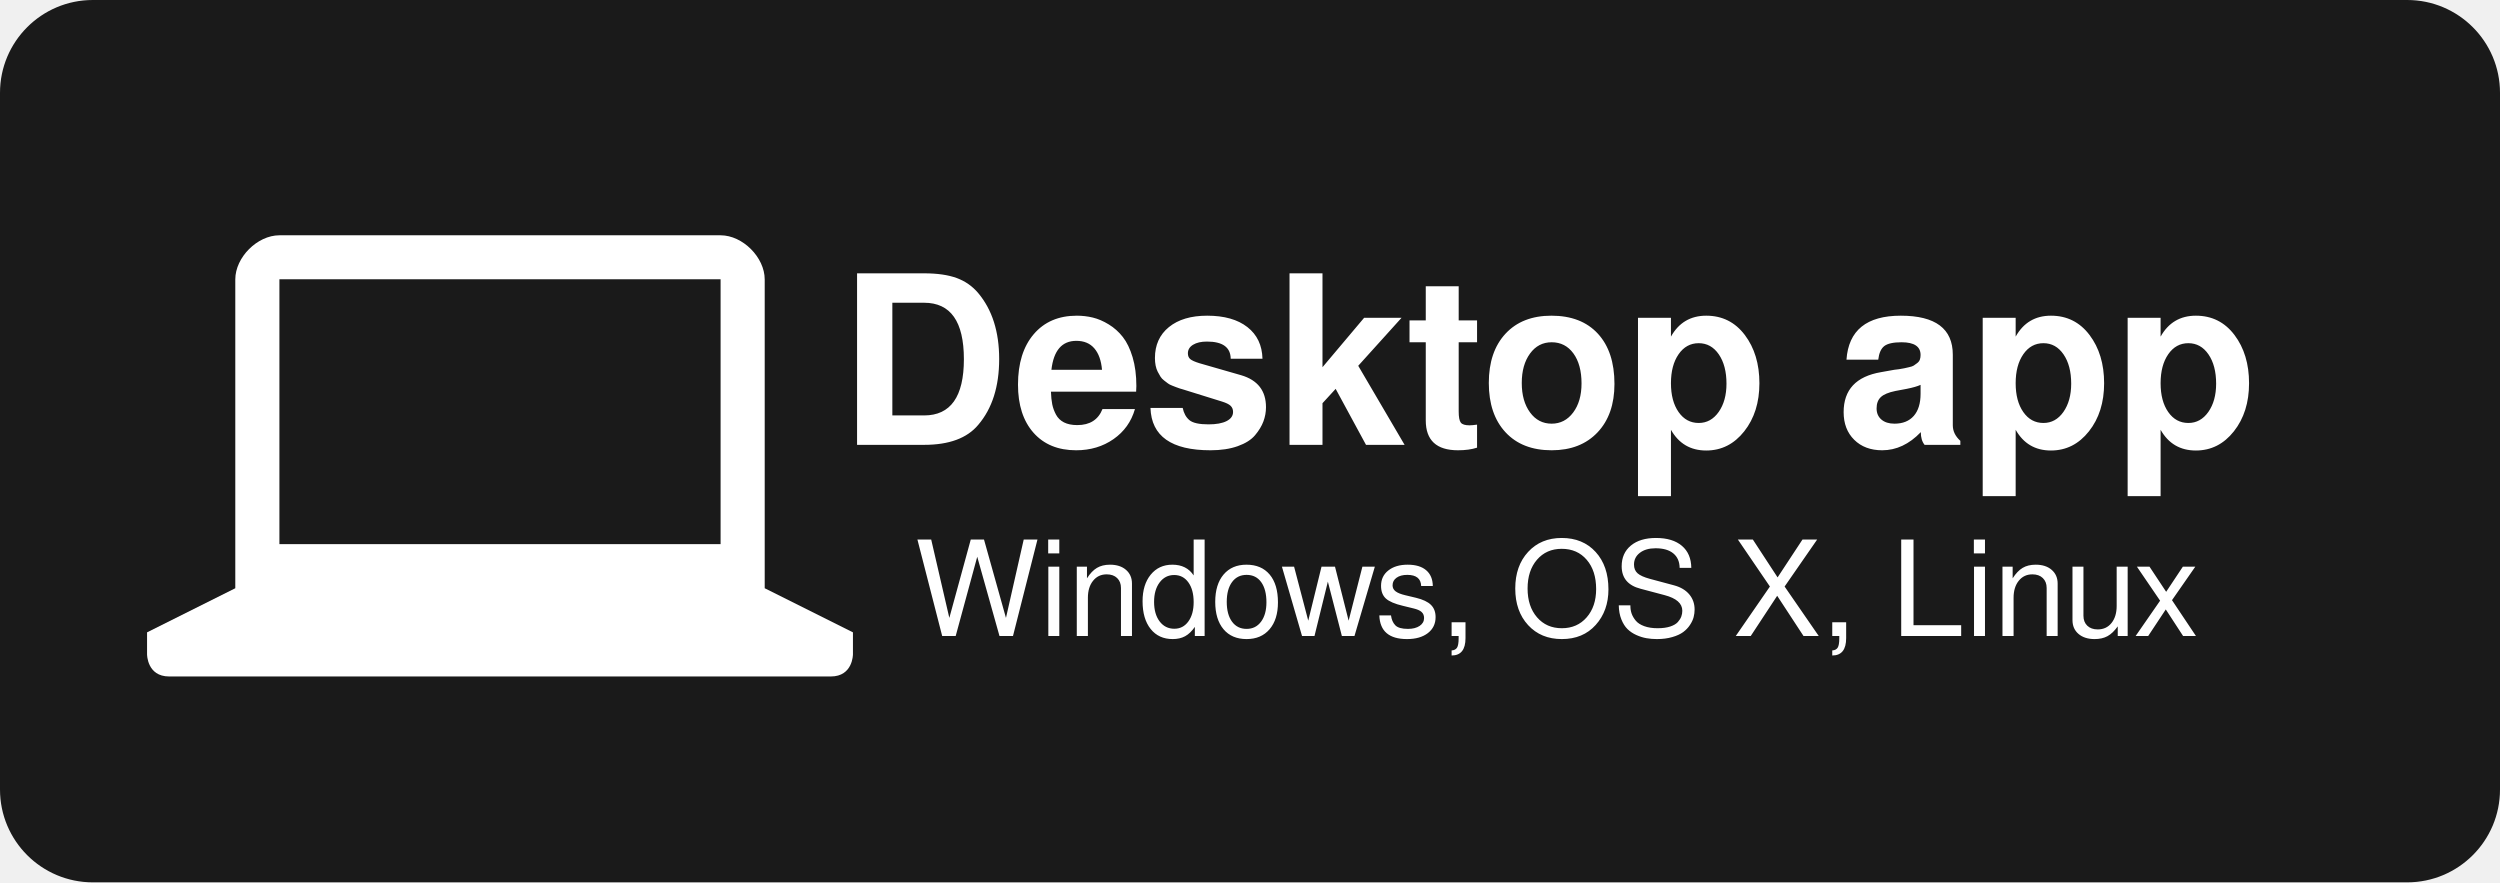
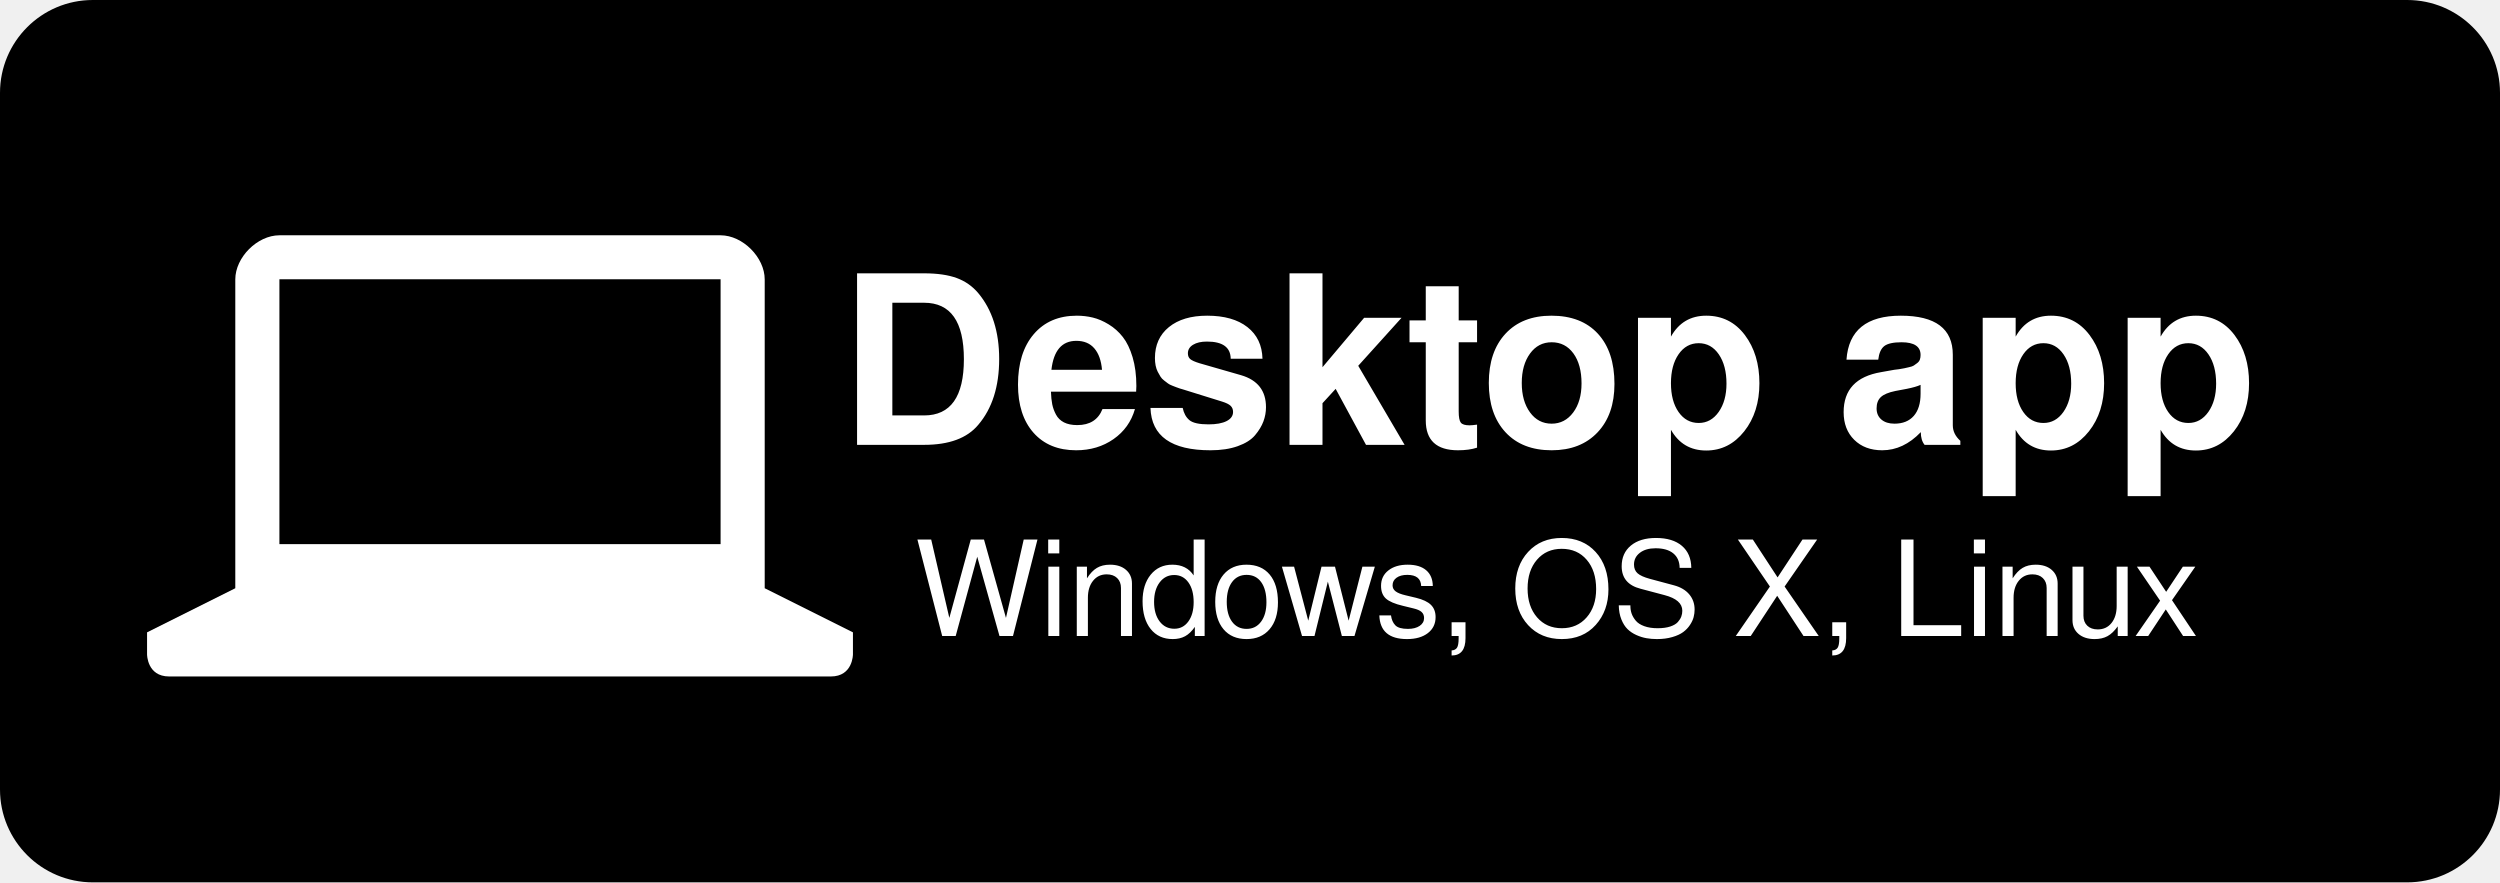
- <svg xmlns="http://www.w3.org/2000/svg" enable-background="new 0 0 792 612" xml:space="preserve" height="60" viewBox="0 0 1346.4 475.2" width="170" version="1.1" y="0px" x="0px">
-   <rect rx="50" ry="50" height="475.2" width="1346.4" y="-3.5527e-15" x="-2.8405e-15" fill="#1a1a1a" />
-   <path fill="#fff" d="m150.48 126.72c-11.88 0-23.76 11.88-23.76 23.76v166.32l-47.52 23.76v11.88s0 11.88 11.88 11.88h356.4c11.88 0 11.88-11.88 11.88-11.88v-11.88l-47.52-23.76v-166.32c0-11.88-11.88-23.76-23.76-23.76zm0 23.667h237.6v142.65h-237.6z" />
-   <text style="word-spacing:0px;letter-spacing:0px" xml:space="preserve" font-size="316.8px" y="239.58" x="451.44" font-family="Sans" line-height="125%" fill="#ffffff">
-     <tspan font-weight="600" font-size="126.72px" y="239.58" x="451.44" font-family="FreeSans" fill="#ffffff">Desktop app</tspan>
+ <svg xmlns="http://www.w3.org/2000/svg" version="1.1" xml:space="preserve" height="60" width="170" enable-background="new 0 0 792 612" y="0px" x="0px" viewBox="0 0 1346.4 475.2">
+   <rect rx="50" ry="50" height="475.2" width="1346.4" y="-3.5527E-15" x="-2.8405E-15" fill="#000" />
+   <path d="m150.48,126.72c-11.88,0-23.76,11.88-23.76,23.76v166.32l-47.52,23.76v11.88s0,11.88,11.88,11.88h356.4c11.88,0,11.88-11.88,11.88-11.88v-11.88l-47.52-23.76v-166.32c0-11.88-11.88-23.76-23.76-23.76zm0,23.667h237.6v142.65h-237.6z" fill="#fff" />
+   <text style="word-spacing:0px;letter-spacing:0px;" xml:space="preserve" font-size="316.8px" y="239.58" x="451.44" font-family="Sans" line-height="125%" fill="#ffffff">
+     <tspan font-size="126.72px" font-family="FreeSans" y="239.58" x="451.44" font-weight="600" fill="#ffffff">Desktop app</tspan>
  </text>
-   <text style="word-spacing:0px;letter-spacing:0px" xml:space="preserve" font-size="316.8px" y="342.54" x="493.02" font-family="Sans" line-height="125%" fill="#ffffff">
+   <text style="word-spacing:0px;letter-spacing:0px;" xml:space="preserve" font-size="316.8px" y="342.54" x="493.02" font-family="Sans" line-height="125%" fill="#ffffff">
    <tspan font-size="71.28px" y="342.54" x="493.02" font-family="FreeSans" fill="#ffffff">Windows, OS X, Linux</tspan>
  </text>
</svg>
